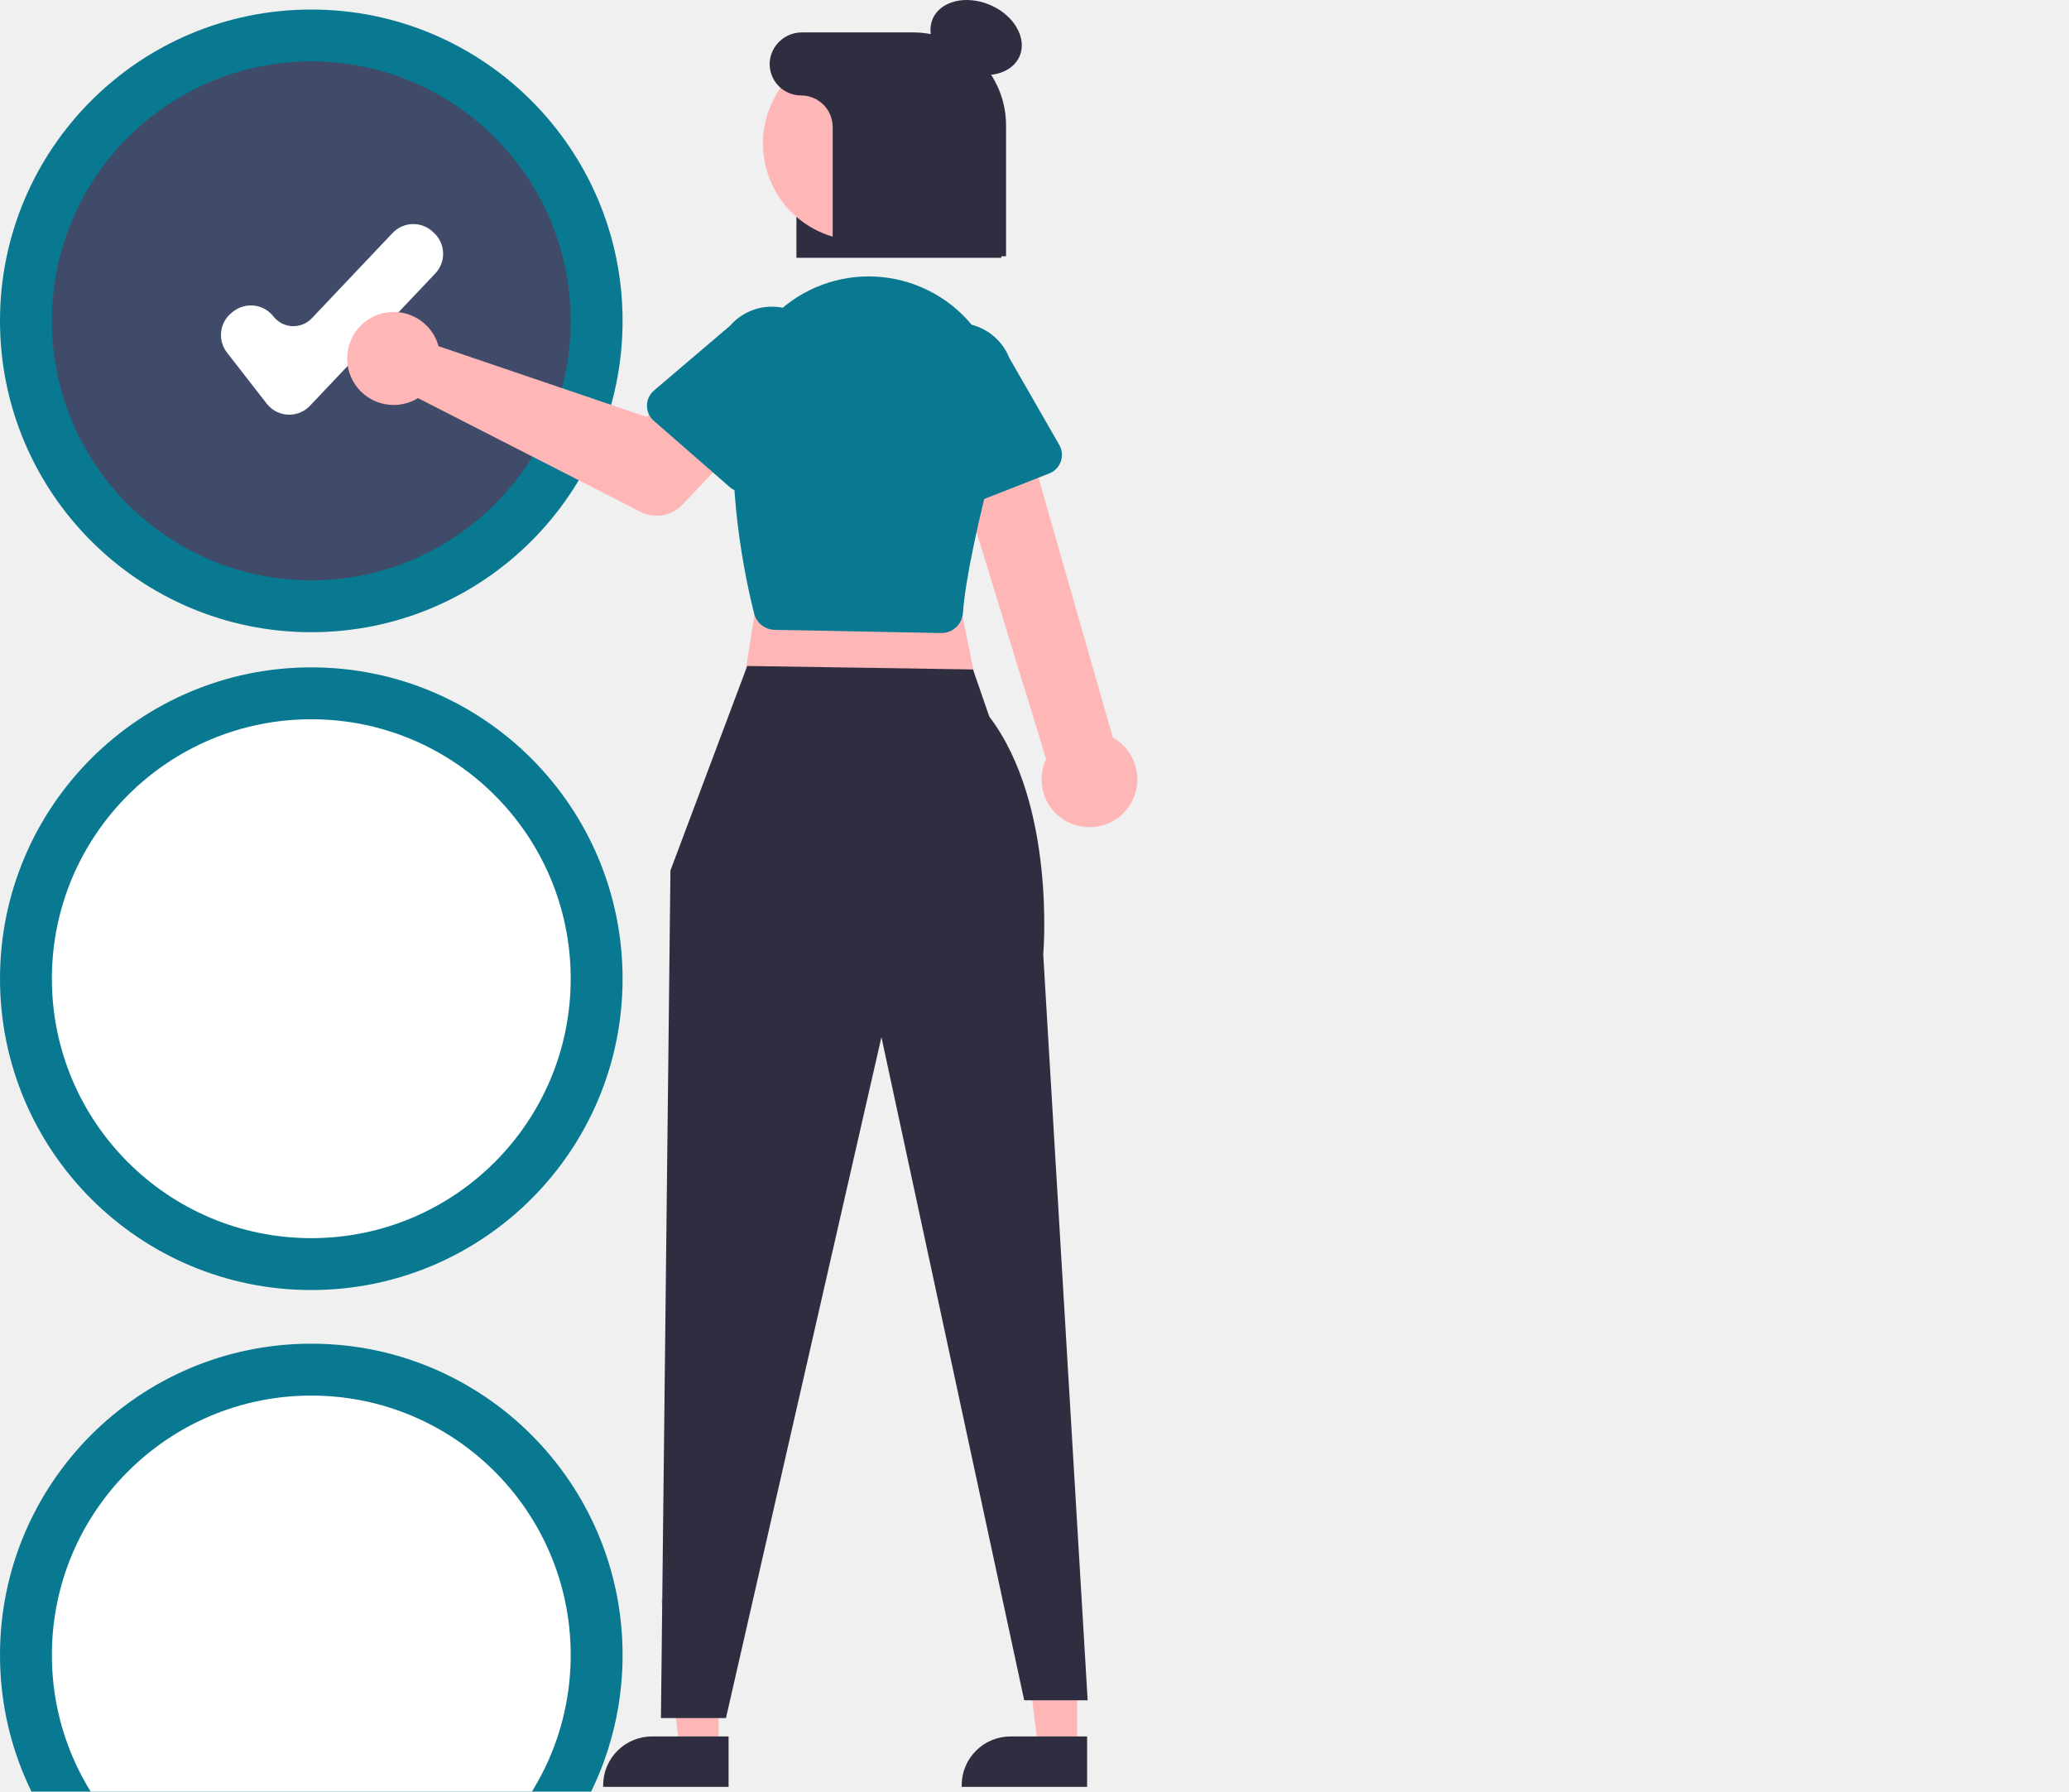
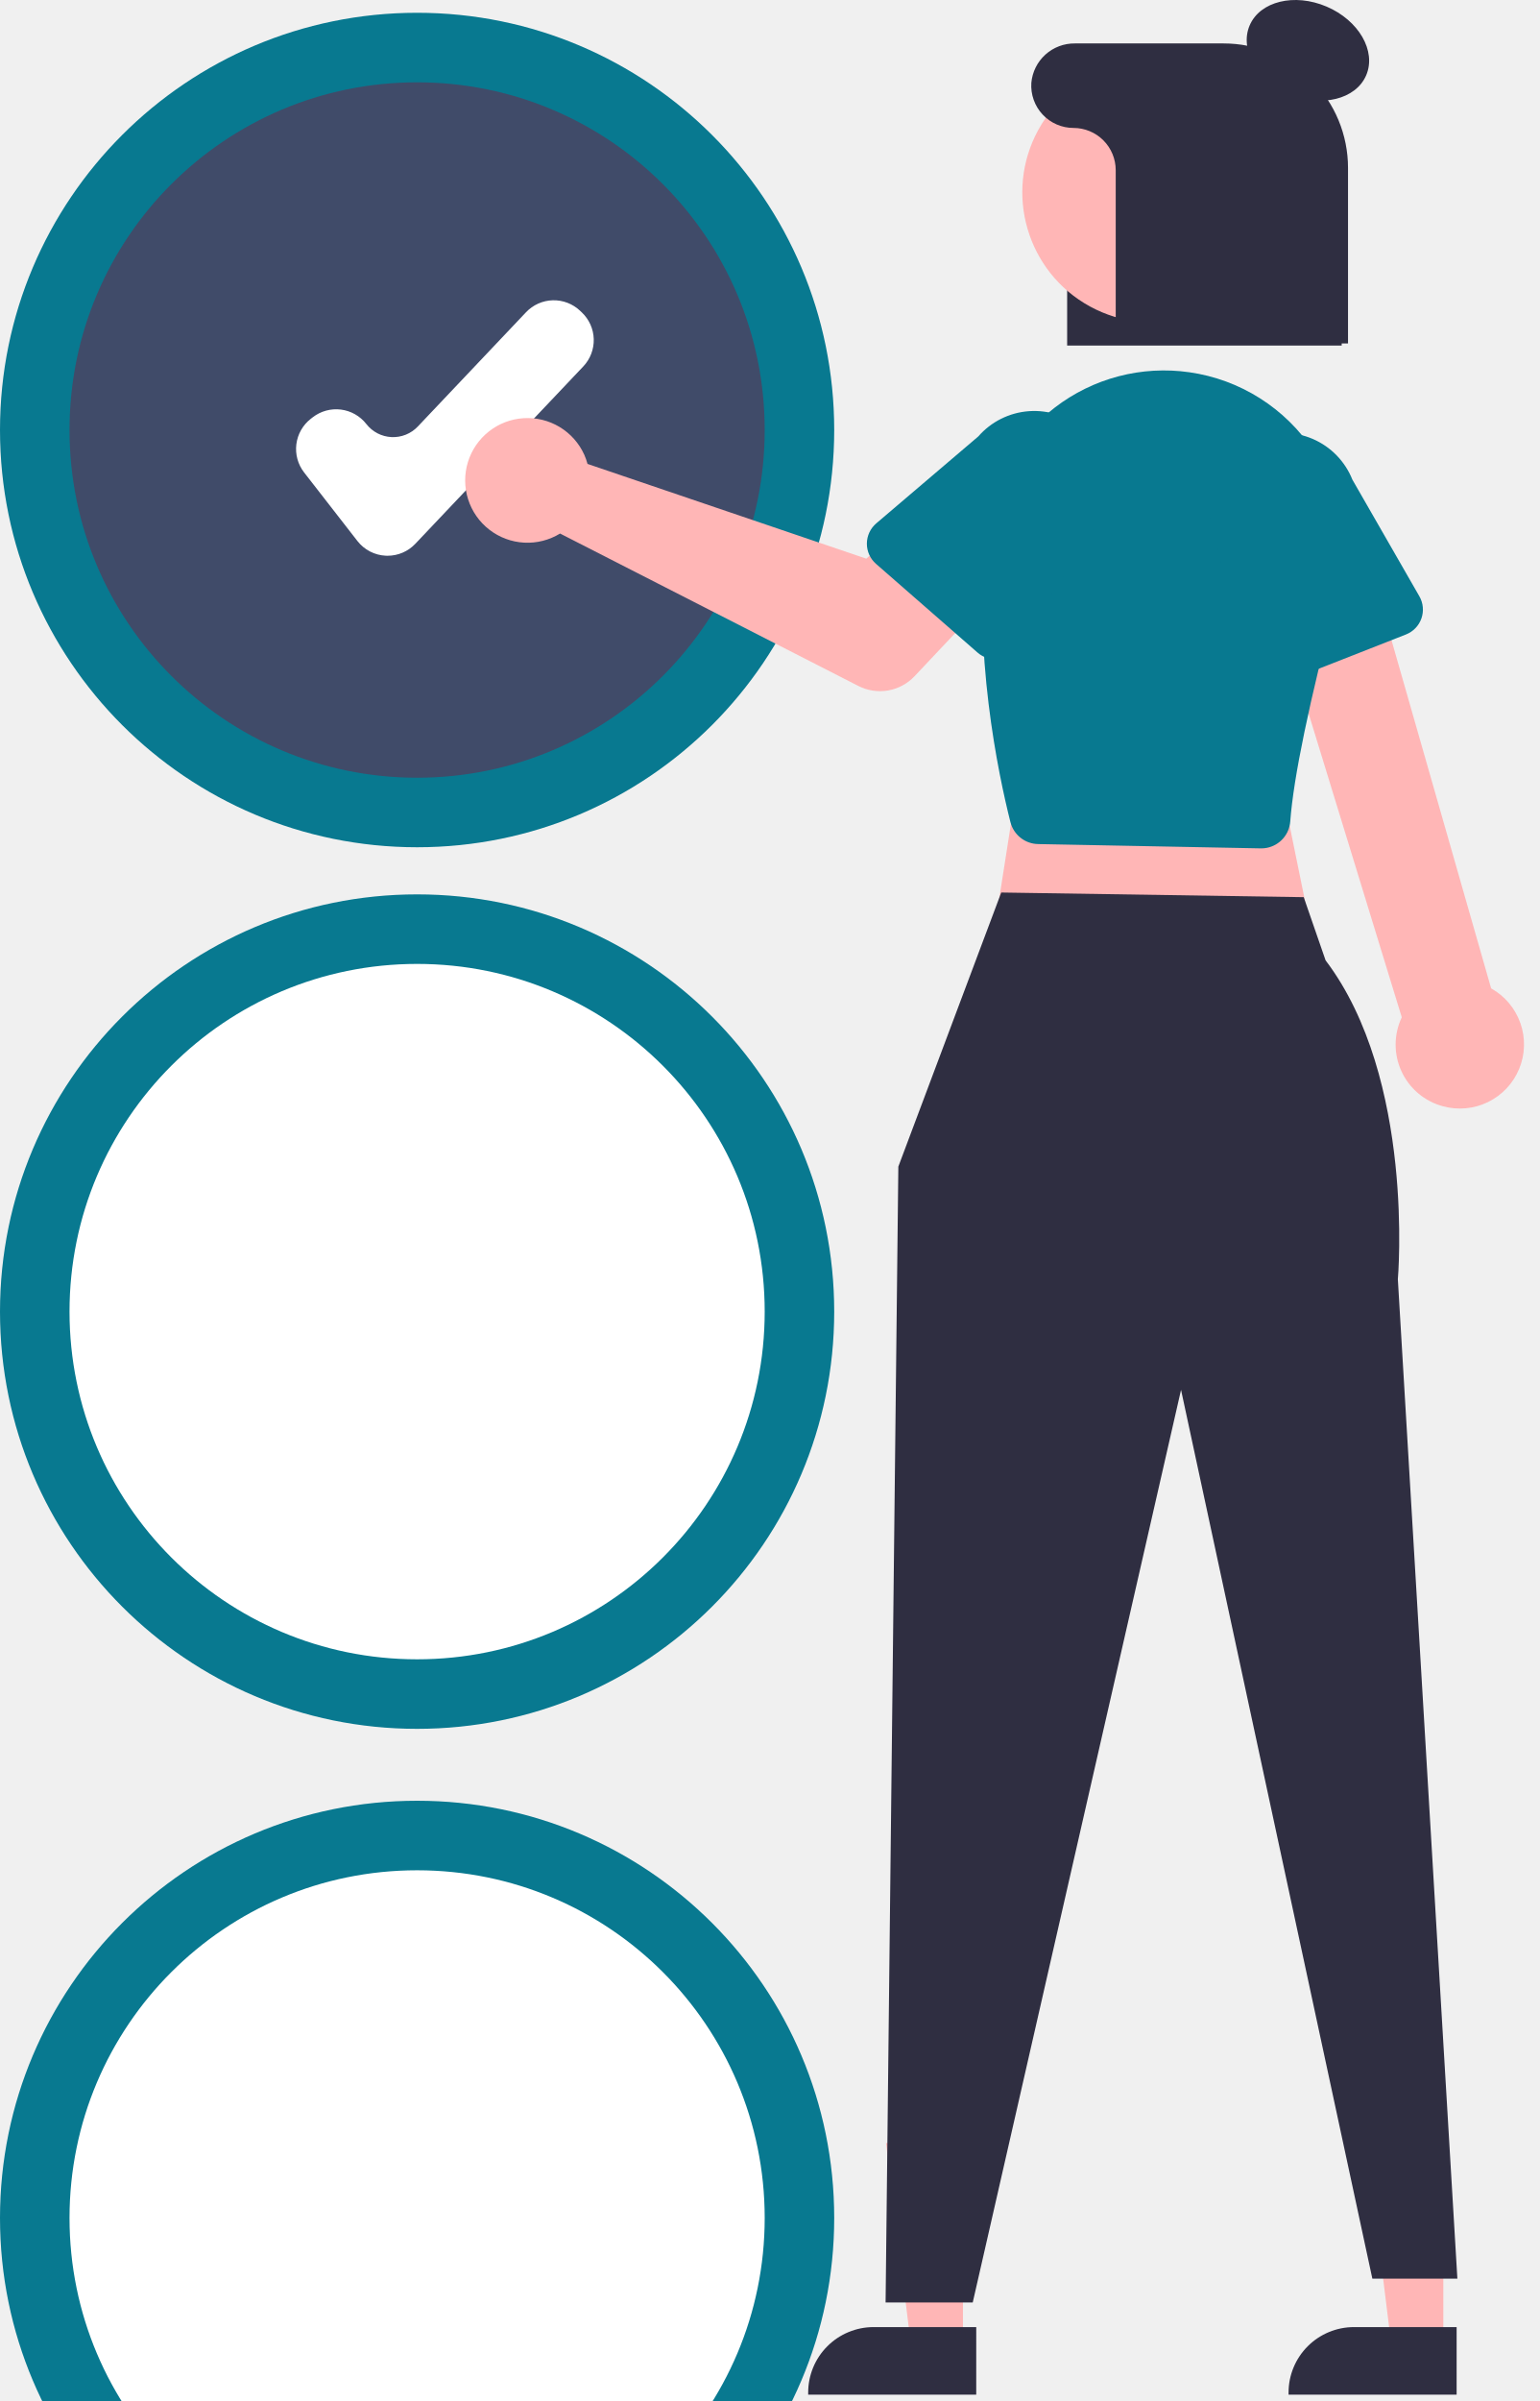
- <svg xmlns="http://www.w3.org/2000/svg" width="462" height="400" viewBox="0 0 462 400" fill="none">
+ <svg xmlns="http://www.w3.org/2000/svg" fill="none" viewBox="0 0 256.578 400" style="max-height: 500px" width="256.578" height="400">
  <g clip-path="url(#clip0_74_206)">
-     <path d="M69.51 141.15C107.9 141.15 139.021 110.029 139.021 71.639C139.021 33.25 107.9 2.129 69.51 2.129C31.121 2.129 0 33.25 0 71.639C0 110.029 31.121 141.15 69.51 141.15Z" fill="#087990" />
-     <path d="M69.51 129.565C101.502 129.565 127.436 103.63 127.436 71.639C127.436 39.648 101.502 13.714 69.51 13.714C37.519 13.714 11.585 39.648 11.585 71.639C11.585 103.63 37.519 129.565 69.51 129.565Z" fill="#404B69" />
-     <path d="M69.51 288.021C107.9 288.021 139.021 256.9 139.021 218.51C139.021 180.121 107.9 149 69.51 149C31.121 149 0 180.121 0 218.51C0 256.9 31.121 288.021 69.51 288.021Z" fill="#087990" />
-     <path d="M69.51 276.436C101.502 276.436 127.436 250.502 127.436 218.51C127.436 186.519 101.502 160.585 69.51 160.585C37.519 160.585 11.585 186.519 11.585 218.51C11.585 250.502 37.519 276.436 69.51 276.436Z" fill="white" />
-     <path d="M69.51 439.021C107.9 439.021 139.021 407.9 139.021 369.51C139.021 331.121 107.9 300 69.51 300C31.121 300 0 331.121 0 369.51C0 407.9 31.121 439.021 69.51 439.021Z" fill="#087990" />
-     <path d="M69.51 427.436C101.502 427.436 127.436 401.502 127.436 369.51C127.436 337.519 101.502 311.585 69.51 311.585C37.519 311.585 11.585 337.519 11.585 369.51C11.585 401.502 37.519 427.436 69.51 427.436Z" fill="white" />
-     <path d="M64.588 92.586C64.485 92.586 64.381 92.584 64.277 92.579C63.361 92.535 62.465 92.293 61.651 91.87C60.837 91.447 60.125 90.853 59.562 90.129L50.676 78.705C49.642 77.371 49.178 75.682 49.388 74.007C49.597 72.333 50.462 70.81 51.793 69.772L52.112 69.523C53.446 68.489 55.135 68.025 56.81 68.234C58.485 68.444 60.008 69.308 61.046 70.639C61.547 71.283 62.181 71.811 62.904 72.188C63.628 72.564 64.425 72.779 65.24 72.819C66.054 72.859 66.868 72.722 67.625 72.418C68.382 72.114 69.064 71.65 69.625 71.058L87.668 52.013C88.242 51.406 88.931 50.918 89.695 50.577C90.458 50.236 91.281 50.05 92.117 50.027C92.953 50.004 93.784 50.147 94.565 50.446C95.346 50.745 96.06 51.194 96.667 51.77L96.962 52.049C98.187 53.21 98.901 54.81 98.947 56.498C98.992 58.185 98.365 59.822 97.204 61.047L69.208 90.599C68.614 91.227 67.897 91.727 67.103 92.069C66.309 92.41 65.453 92.587 64.588 92.586Z" fill="white" />
-     <path d="M223.591 57.564H177.839V17.775C177.886 15.311 178.908 12.966 180.681 11.255C182.454 9.544 184.834 8.605 187.297 8.645H202.505C214.132 8.645 223.591 17.776 223.591 28.999V57.564Z" fill="#2F2E41" />
-     <path d="M240.53 390.524L231.845 390.523L227.712 357.022L240.531 357.023L240.53 390.524Z" fill="#FFB6B6" />
-     <path d="M242.745 398.943L214.739 398.942V398.588C214.739 395.697 215.888 392.924 217.932 390.88C219.976 388.836 222.749 387.687 225.64 387.687L242.746 387.688L242.745 398.943Z" fill="#2F2E41" />
-     <path d="M160.474 390.524L151.788 390.523L147.657 357.022L160.476 357.023L160.474 390.524Z" fill="#FFB6B6" />
-     <path d="M162.689 398.943L134.684 398.942V398.588C134.684 395.697 135.832 392.924 137.877 390.88C139.921 388.836 142.693 387.687 145.584 387.687L162.69 387.688L162.689 398.943Z" fill="#2F2E41" />
-     <path d="M170.962 121.382L165.294 157.513L219.136 158.221L212.052 123.508L170.962 121.382Z" fill="#FFB6B6" />
-     <path d="M166.857 148.691L149.708 194.353L147.583 383.583H162.106L196.82 231.547L228.701 379.614H242.87L232.951 213.127C232.951 213.127 235.876 179.711 220.908 159.993L217.264 149.467L166.857 148.691Z" fill="#2F2E41" />
-     <path d="M240.415 184.287C238.915 183.878 237.524 183.146 236.338 182.142C235.153 181.137 234.202 179.885 233.553 178.473C232.904 177.062 232.572 175.525 232.581 173.971C232.59 172.417 232.939 170.884 233.605 169.48L210.699 94.803L227.547 91.463L248.496 164.662C250.781 165.937 252.519 168.005 253.381 170.475C254.242 172.945 254.168 175.645 253.172 178.064C252.176 180.483 250.327 182.453 247.976 183.6C245.624 184.746 242.934 184.991 240.415 184.287Z" fill="#FFB6B6" />
-     <path d="M210.102 141.336L172.987 140.619C171.926 140.597 170.902 140.227 170.071 139.567C169.24 138.907 168.649 137.993 168.387 136.964C166.398 129.087 162.02 108.556 164.342 88.108C164.8 84.147 166.048 80.318 168.013 76.847C169.977 73.377 172.617 70.336 175.777 67.903C178.937 65.471 182.553 63.698 186.41 62.688C190.268 61.677 194.289 61.451 198.236 62.022C202.399 62.618 206.389 64.088 209.944 66.335C213.5 68.581 216.54 71.554 218.865 75.058C221.191 78.562 222.749 82.519 223.438 86.668C224.127 90.816 223.931 95.064 222.863 99.132C218.191 116.874 215.552 129.566 215.019 136.858C214.94 137.913 214.519 138.912 213.818 139.704C213.118 140.496 212.178 141.037 211.141 141.245C210.833 141.306 210.519 141.337 210.205 141.337C210.17 141.337 210.136 141.337 210.102 141.336Z" fill="#087990" />
-     <path d="M97.362 75.74C97.585 76.24 97.768 76.757 97.909 77.286L144.367 93.073L153.344 85.231L166.95 97.231L152.407 112.659C151.233 113.905 149.685 114.737 147.997 115.029C146.31 115.321 144.573 115.058 143.047 114.279L93.335 88.886C91.537 89.988 89.446 90.518 87.341 90.403C85.235 90.288 83.213 89.535 81.546 88.244C79.879 86.953 78.644 85.185 78.006 83.174C77.368 81.164 77.357 79.007 77.975 76.991C78.592 74.974 79.809 73.194 81.464 71.886C83.118 70.578 85.132 69.805 87.236 69.669C89.341 69.533 91.437 70.041 93.246 71.126C95.054 72.21 96.49 73.82 97.362 75.74Z" fill="#FFB6B6" />
-     <path d="M144.463 90.555C144.467 89.915 144.608 89.284 144.878 88.704C145.148 88.124 145.54 87.609 146.027 87.194L163.038 72.704C165.19 70.237 168.234 68.725 171.5 68.499C174.766 68.272 177.989 69.351 180.461 71.497C182.933 73.644 184.453 76.683 184.687 79.949C184.921 83.214 183.851 86.44 181.711 88.917L169.597 107.781C169.251 108.319 168.793 108.776 168.255 109.122C167.716 109.467 167.11 109.693 166.476 109.783C165.843 109.872 165.198 109.825 164.584 109.643C163.971 109.461 163.404 109.149 162.922 108.728L145.986 93.936C145.504 93.515 145.118 92.995 144.856 92.412C144.593 91.828 144.459 91.195 144.463 90.555Z" fill="#087990" />
-     <path d="M209.673 113.719C209.107 113.421 208.611 113.005 208.221 112.498C207.83 111.991 207.553 111.406 207.409 110.783L202.38 89.01C201.182 85.964 201.241 82.567 202.545 79.564C203.848 76.561 206.289 74.197 209.332 72.991C212.376 71.785 215.773 71.835 218.78 73.13C221.786 74.426 224.156 76.861 225.37 79.901L236.537 99.34C236.855 99.895 237.051 100.512 237.109 101.149C237.168 101.786 237.089 102.428 236.877 103.032C236.665 103.635 236.326 104.186 235.882 104.647C235.438 105.108 234.899 105.467 234.304 105.701L213.375 113.923C212.779 114.158 212.14 114.261 211.502 114.225C210.863 114.19 210.239 114.017 209.673 113.719Z" fill="#087990" />
-     <path d="M227.678 12.533C229.396 8.51 226.441 3.391 221.077 1.1C215.713 -1.191 209.971 0.213 208.253 4.236C206.534 8.259 209.49 13.377 214.854 15.669C220.218 17.96 225.959 16.556 227.678 12.533Z" fill="#2F2E41" />
-     <path d="M211.037 42.437C216.776 31.939 212.918 18.778 202.421 13.04C191.923 7.301 178.762 11.159 173.023 21.657C167.285 32.154 171.143 45.315 181.64 51.054C192.138 56.792 205.299 52.934 211.037 42.437Z" fill="#FFB6B6" />
-     <path d="M203.913 7.237H179.136C177.32 7.214 175.562 7.878 174.214 9.096C172.867 10.315 172.03 11.998 171.872 13.807C171.807 14.769 171.942 15.734 172.266 16.642C172.589 17.549 173.096 18.381 173.755 19.085C174.413 19.788 175.209 20.35 176.094 20.733C176.978 21.117 177.931 21.315 178.895 21.315C180.762 21.315 182.552 22.056 183.872 23.376C185.192 24.696 185.934 26.487 185.934 28.354V57.212H224.647V27.971C224.647 25.248 224.111 22.552 223.069 20.037C222.027 17.521 220.5 15.235 218.574 13.31C216.649 11.385 214.363 9.858 211.848 8.816C209.332 7.774 206.636 7.237 203.913 7.237Z" fill="#2F2E41" />
+     <path fill="#087990" d="M69.51 141.15C107.9 141.15 139.021 110.029 139.021 71.639C139.021 33.25 107.9 2.129 69.51 2.129C31.121 2.129 0 33.25 0 71.639C0 110.029 31.121 141.15 69.51 141.15Z" />
+     <path fill="#404B69" d="M69.51 129.565C101.502 129.565 127.436 103.63 127.436 71.639C127.436 39.648 101.502 13.714 69.51 13.714C37.519 13.714 11.585 39.648 11.585 71.639C11.585 103.63 37.519 129.565 69.51 129.565Z" />
+     <path fill="#087990" d="M69.51 288.021C107.9 288.021 139.021 256.9 139.021 218.51C139.021 180.121 107.9 149 69.51 149C31.121 149 0 180.121 0 218.51C0 256.9 31.121 288.021 69.51 288.021Z" />
+     <path fill="white" d="M69.51 276.436C101.502 276.436 127.436 250.502 127.436 218.51C127.436 186.519 101.502 160.585 69.51 160.585C37.519 160.585 11.585 186.519 11.585 218.51C11.585 250.502 37.519 276.436 69.51 276.436Z" />
+     <path fill="#087990" d="M69.51 439.021C107.9 439.021 139.021 407.9 139.021 369.51C139.021 331.121 107.9 300 69.51 300C31.121 300 0 331.121 0 369.51C0 407.9 31.121 439.021 69.51 439.021Z" />
+     <path fill="white" d="M69.51 427.436C101.502 427.436 127.436 401.502 127.436 369.51C127.436 337.519 101.502 311.585 69.51 311.585C37.519 311.585 11.585 337.519 11.585 369.51C11.585 401.502 37.519 427.436 69.51 427.436Z" />
+     <path fill="white" d="M64.588 92.586C64.485 92.586 64.381 92.584 64.277 92.579C63.361 92.535 62.465 92.293 61.651 91.87C60.837 91.447 60.125 90.853 59.562 90.129L50.676 78.705C49.642 77.371 49.178 75.682 49.388 74.007C49.597 72.333 50.462 70.81 51.793 69.772L52.112 69.523C53.446 68.489 55.135 68.025 56.81 68.234C58.485 68.444 60.008 69.308 61.046 70.639C61.547 71.283 62.181 71.811 62.904 72.188C63.628 72.564 64.425 72.779 65.24 72.819C66.054 72.859 66.868 72.722 67.625 72.418C68.382 72.114 69.064 71.65 69.625 71.058L87.668 52.013C88.242 51.406 88.931 50.918 89.695 50.577C90.458 50.236 91.281 50.05 92.117 50.027C92.953 50.004 93.784 50.147 94.565 50.446C95.346 50.745 96.06 51.194 96.667 51.77L96.962 52.049C98.187 53.21 98.901 54.81 98.947 56.498C98.992 58.185 98.365 59.822 97.204 61.047L69.208 90.599C68.614 91.227 67.897 91.727 67.103 92.069C66.309 92.41 65.453 92.587 64.588 92.586Z" />
+     <path fill="#2F2E41" d="M223.591 57.564H177.839V17.775C177.886 15.311 178.908 12.966 180.681 11.255C182.454 9.544 184.834 8.605 187.297 8.645H202.505C214.132 8.645 223.591 17.776 223.591 28.999V57.564Z" />
+     <path fill="#FFB6B6" d="M240.53 390.524L231.845 390.523L227.712 357.022L240.531 357.023L240.53 390.524Z" />
+     <path fill="#2F2E41" d="M242.745 398.943L214.739 398.942V398.588C214.739 395.697 215.888 392.924 217.932 390.88C219.976 388.836 222.749 387.687 225.64 387.687L242.746 387.688L242.745 398.943Z" />
+     <path fill="#FFB6B6" d="M160.474 390.524L151.788 390.523L147.657 357.022L160.476 357.023L160.474 390.524Z" />
+     <path fill="#2F2E41" d="M162.689 398.943L134.684 398.942V398.588C134.684 395.697 135.832 392.924 137.877 390.88C139.921 388.836 142.693 387.687 145.584 387.687L162.69 387.688L162.689 398.943Z" />
+     <path fill="#FFB6B6" d="M170.962 121.382L165.294 157.513L219.136 158.221L212.052 123.508L170.962 121.382Z" />
+     <path fill="#2F2E41" d="M166.857 148.691L149.708 194.353L147.583 383.583H162.106L196.82 231.547L228.701 379.614H242.87L232.951 213.127C232.951 213.127 235.876 179.711 220.908 159.993L217.264 149.467L166.857 148.691Z" />
+     <path fill="#FFB6B6" d="M240.415 184.287C238.915 183.878 237.524 183.146 236.338 182.142C235.153 181.137 234.202 179.885 233.553 178.473C232.904 177.062 232.572 175.525 232.581 173.971C232.59 172.417 232.939 170.884 233.605 169.48L210.699 94.803L227.547 91.463L248.496 164.662C250.781 165.937 252.519 168.005 253.381 170.475C254.242 172.945 254.168 175.645 253.172 178.064C252.176 180.483 250.327 182.453 247.976 183.6C245.624 184.746 242.934 184.991 240.415 184.287Z" />
+     <path fill="#087990" d="M210.102 141.336L172.987 140.619C171.926 140.597 170.902 140.227 170.071 139.567C169.24 138.907 168.649 137.993 168.387 136.964C166.398 129.087 162.02 108.556 164.342 88.108C164.8 84.147 166.048 80.318 168.013 76.847C169.977 73.377 172.617 70.336 175.777 67.903C178.937 65.471 182.553 63.698 186.41 62.688C190.268 61.677 194.289 61.451 198.236 62.022C202.399 62.618 206.389 64.088 209.944 66.335C213.5 68.581 216.54 71.554 218.865 75.058C221.191 78.562 222.749 82.519 223.438 86.668C224.127 90.816 223.931 95.064 222.863 99.132C218.191 116.874 215.552 129.566 215.019 136.858C214.94 137.913 214.519 138.912 213.818 139.704C213.118 140.496 212.178 141.037 211.141 141.245C210.833 141.306 210.519 141.337 210.205 141.337C210.17 141.337 210.136 141.337 210.102 141.336Z" />
+     <path fill="#FFB6B6" d="M97.362 75.74C97.585 76.24 97.768 76.757 97.909 77.286L144.367 93.073L153.344 85.231L166.95 97.231L152.407 112.659C151.233 113.905 149.685 114.737 147.997 115.029C146.31 115.321 144.573 115.058 143.047 114.279L93.335 88.886C91.537 89.988 89.446 90.518 87.341 90.403C85.235 90.288 83.213 89.535 81.546 88.244C79.879 86.953 78.644 85.185 78.006 83.174C77.368 81.164 77.357 79.007 77.975 76.991C78.592 74.974 79.809 73.194 81.464 71.886C83.118 70.578 85.132 69.805 87.236 69.669C89.341 69.533 91.437 70.041 93.246 71.126C95.054 72.21 96.49 73.82 97.362 75.74Z" />
+     <path fill="#087990" d="M144.463 90.555C144.467 89.915 144.608 89.284 144.878 88.704C145.148 88.124 145.54 87.609 146.027 87.194L163.038 72.704C165.19 70.237 168.234 68.725 171.5 68.499C174.766 68.272 177.989 69.351 180.461 71.497C182.933 73.644 184.453 76.683 184.687 79.949C184.921 83.214 183.851 86.44 181.711 88.917L169.597 107.781C169.251 108.319 168.793 108.776 168.255 109.122C167.716 109.467 167.11 109.693 166.476 109.783C165.843 109.872 165.198 109.825 164.584 109.643C163.971 109.461 163.404 109.149 162.922 108.728L145.986 93.936C145.504 93.515 145.118 92.995 144.856 92.412C144.593 91.828 144.459 91.195 144.463 90.555Z" />
+     <path fill="#087990" d="M209.673 113.719C209.107 113.421 208.611 113.005 208.221 112.498C207.83 111.991 207.553 111.406 207.409 110.783L202.38 89.01C201.182 85.964 201.241 82.567 202.545 79.564C203.848 76.561 206.289 74.197 209.332 72.991C212.376 71.785 215.773 71.835 218.78 73.13C221.786 74.426 224.156 76.861 225.37 79.901L236.537 99.34C236.855 99.895 237.051 100.512 237.109 101.149C237.168 101.786 237.089 102.428 236.877 103.032C236.665 103.635 236.326 104.186 235.882 104.647C235.438 105.108 234.899 105.467 234.304 105.701L213.375 113.923C212.779 114.158 212.14 114.261 211.502 114.225C210.863 114.19 210.239 114.017 209.673 113.719Z" />
+     <path fill="#2F2E41" d="M227.678 12.533C229.396 8.51 226.441 3.391 221.077 1.1C215.713 -1.191 209.971 0.213 208.253 4.236C206.534 8.259 209.49 13.377 214.854 15.669C220.218 17.96 225.959 16.556 227.678 12.533Z" />
+     <path fill="#FFB6B6" d="M211.037 42.437C216.776 31.939 212.918 18.778 202.421 13.04C191.923 7.301 178.762 11.159 173.023 21.657C167.285 32.154 171.143 45.315 181.64 51.054C192.138 56.792 205.299 52.934 211.037 42.437Z" />
+     <path fill="#2F2E41" d="M203.913 7.237H179.136C177.32 7.214 175.562 7.878 174.214 9.096C172.867 10.315 172.03 11.998 171.872 13.807C171.807 14.769 171.942 15.734 172.266 16.642C172.589 17.549 173.096 18.381 173.755 19.085C174.413 19.788 175.209 20.35 176.094 20.733C176.978 21.117 177.931 21.315 178.895 21.315C180.762 21.315 182.552 22.056 183.872 23.376C185.192 24.696 185.934 26.487 185.934 28.354V57.212H224.647V27.971C224.647 25.248 224.111 22.552 223.069 20.037C222.027 17.521 220.5 15.235 218.574 13.31C216.649 11.385 214.363 9.858 211.848 8.816C209.332 7.774 206.636 7.237 203.913 7.237Z" />
  </g>
  <defs>
    <clipPath id="clip0_74_206">
-       <rect width="508.198" height="400" fill="white" />
+       <rect fill="white" height="400" width="508.198" />
    </clipPath>
  </defs>
</svg>
